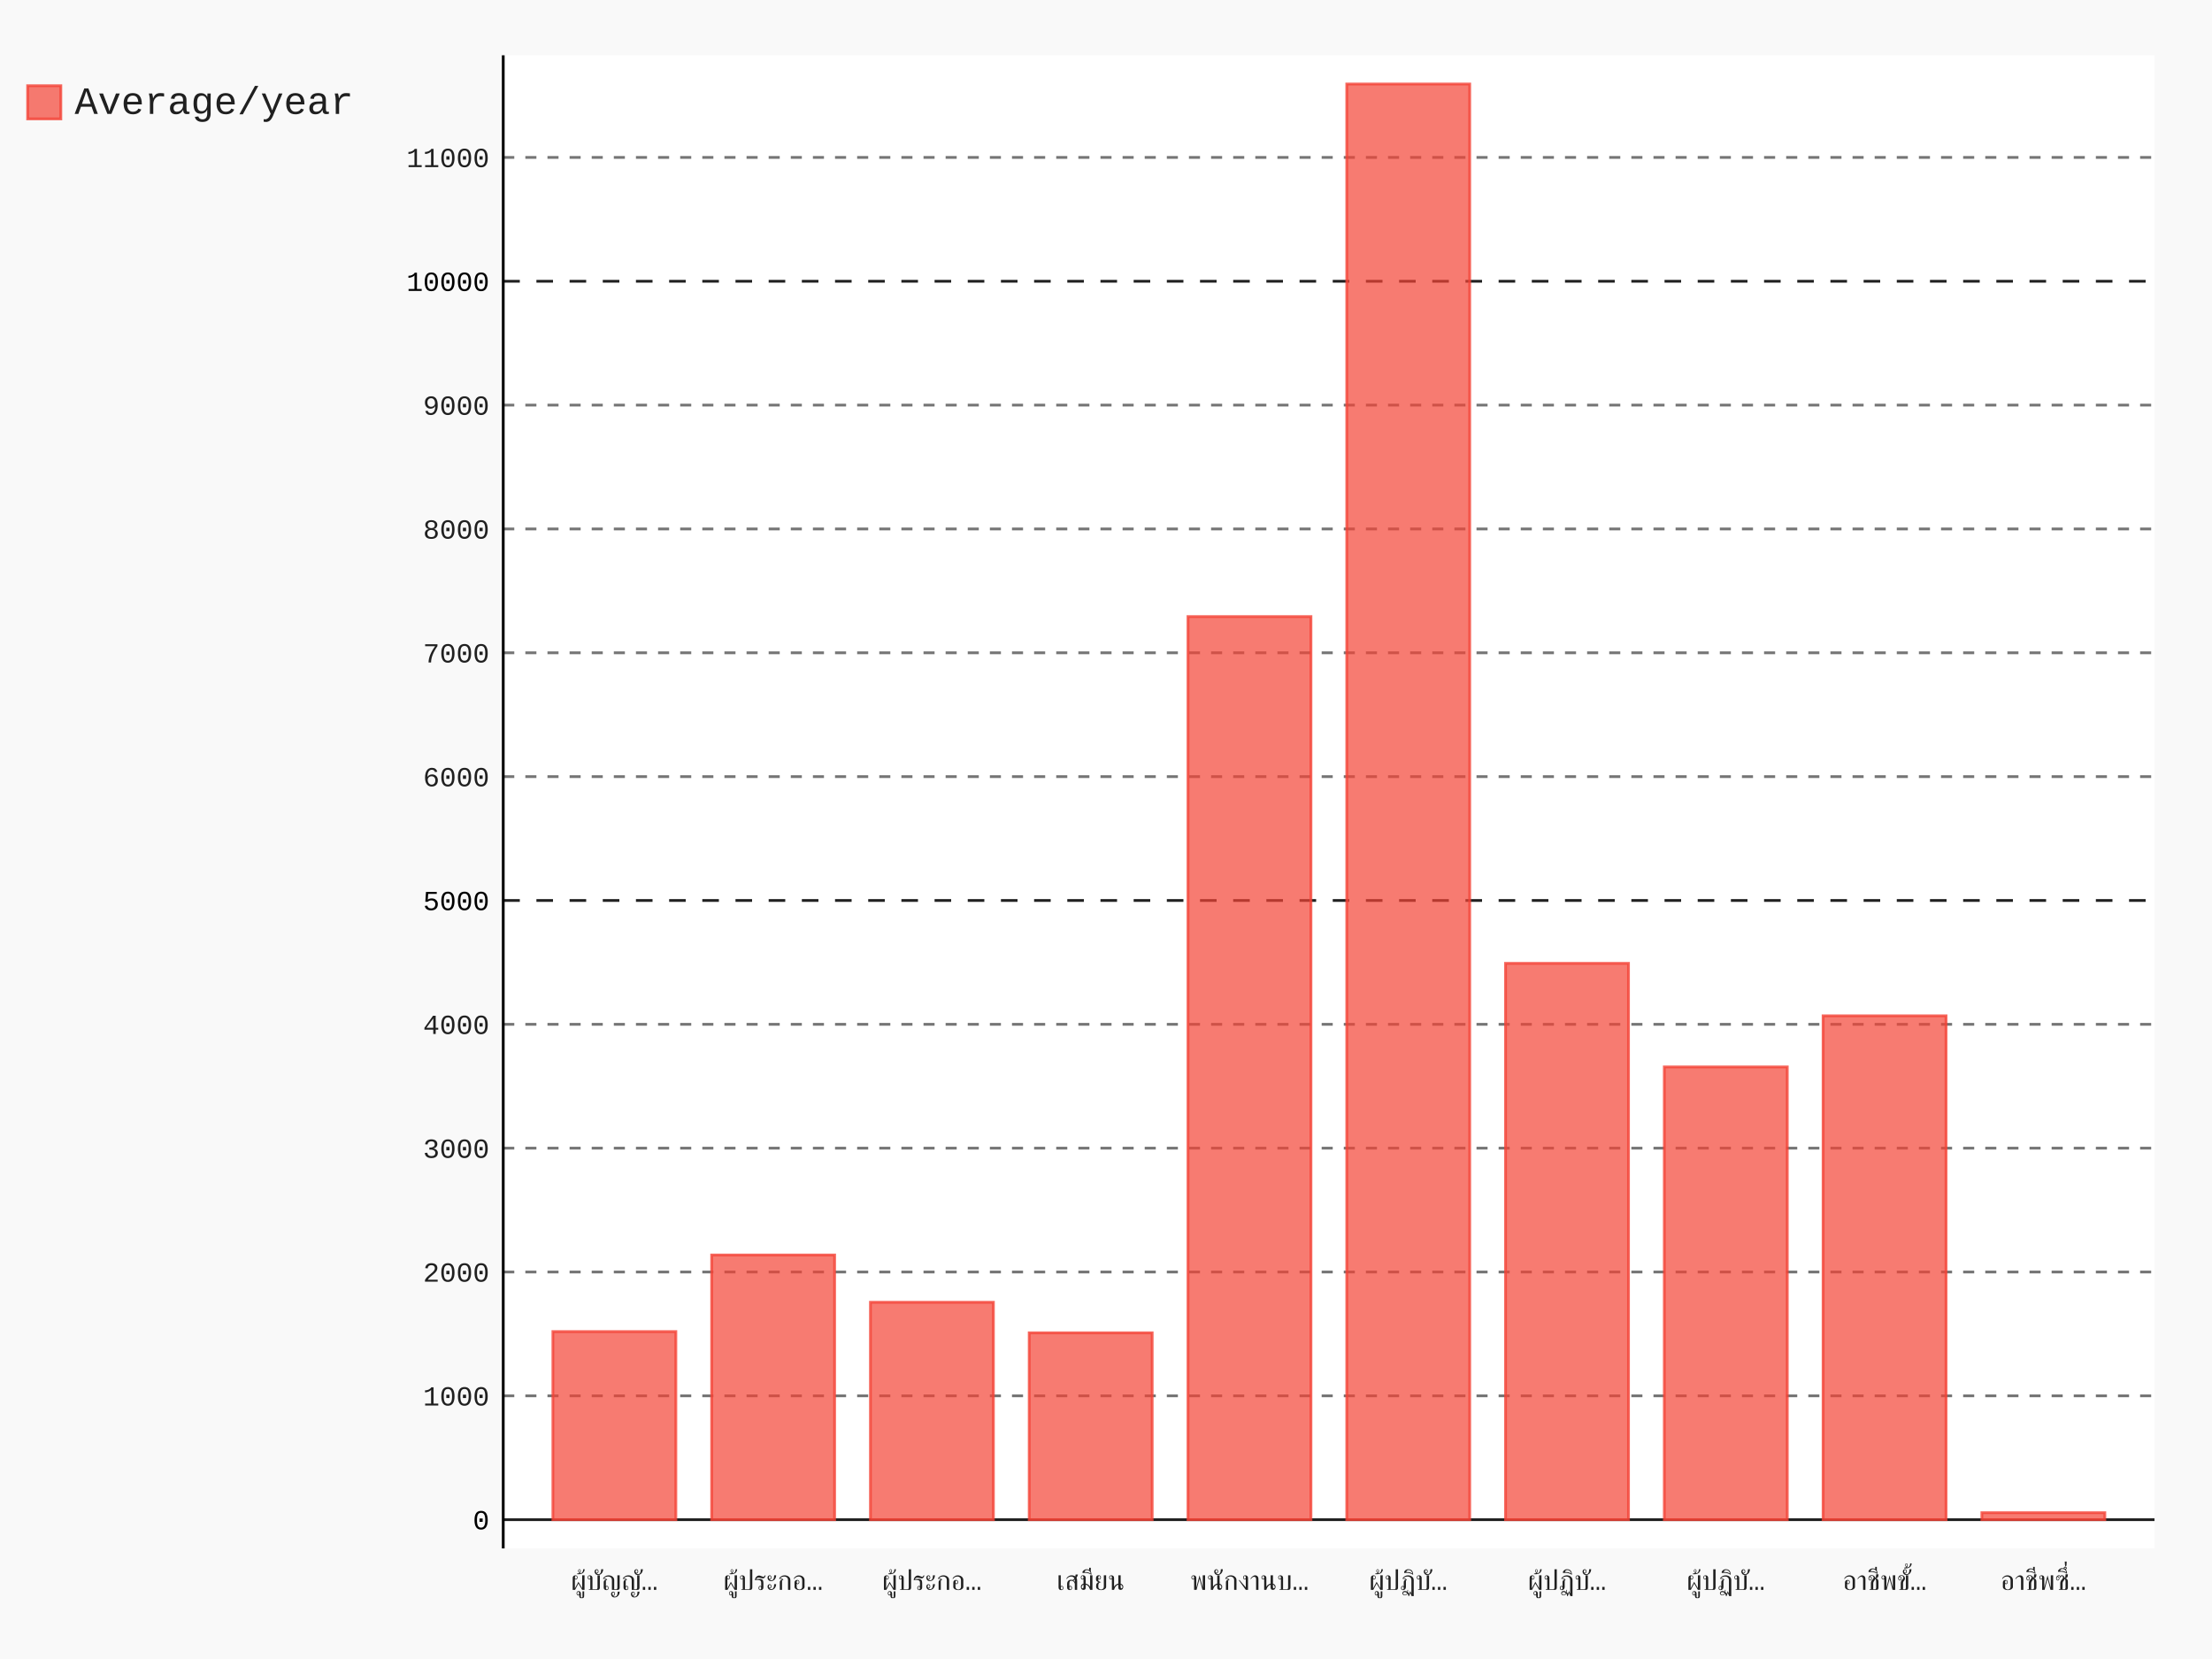
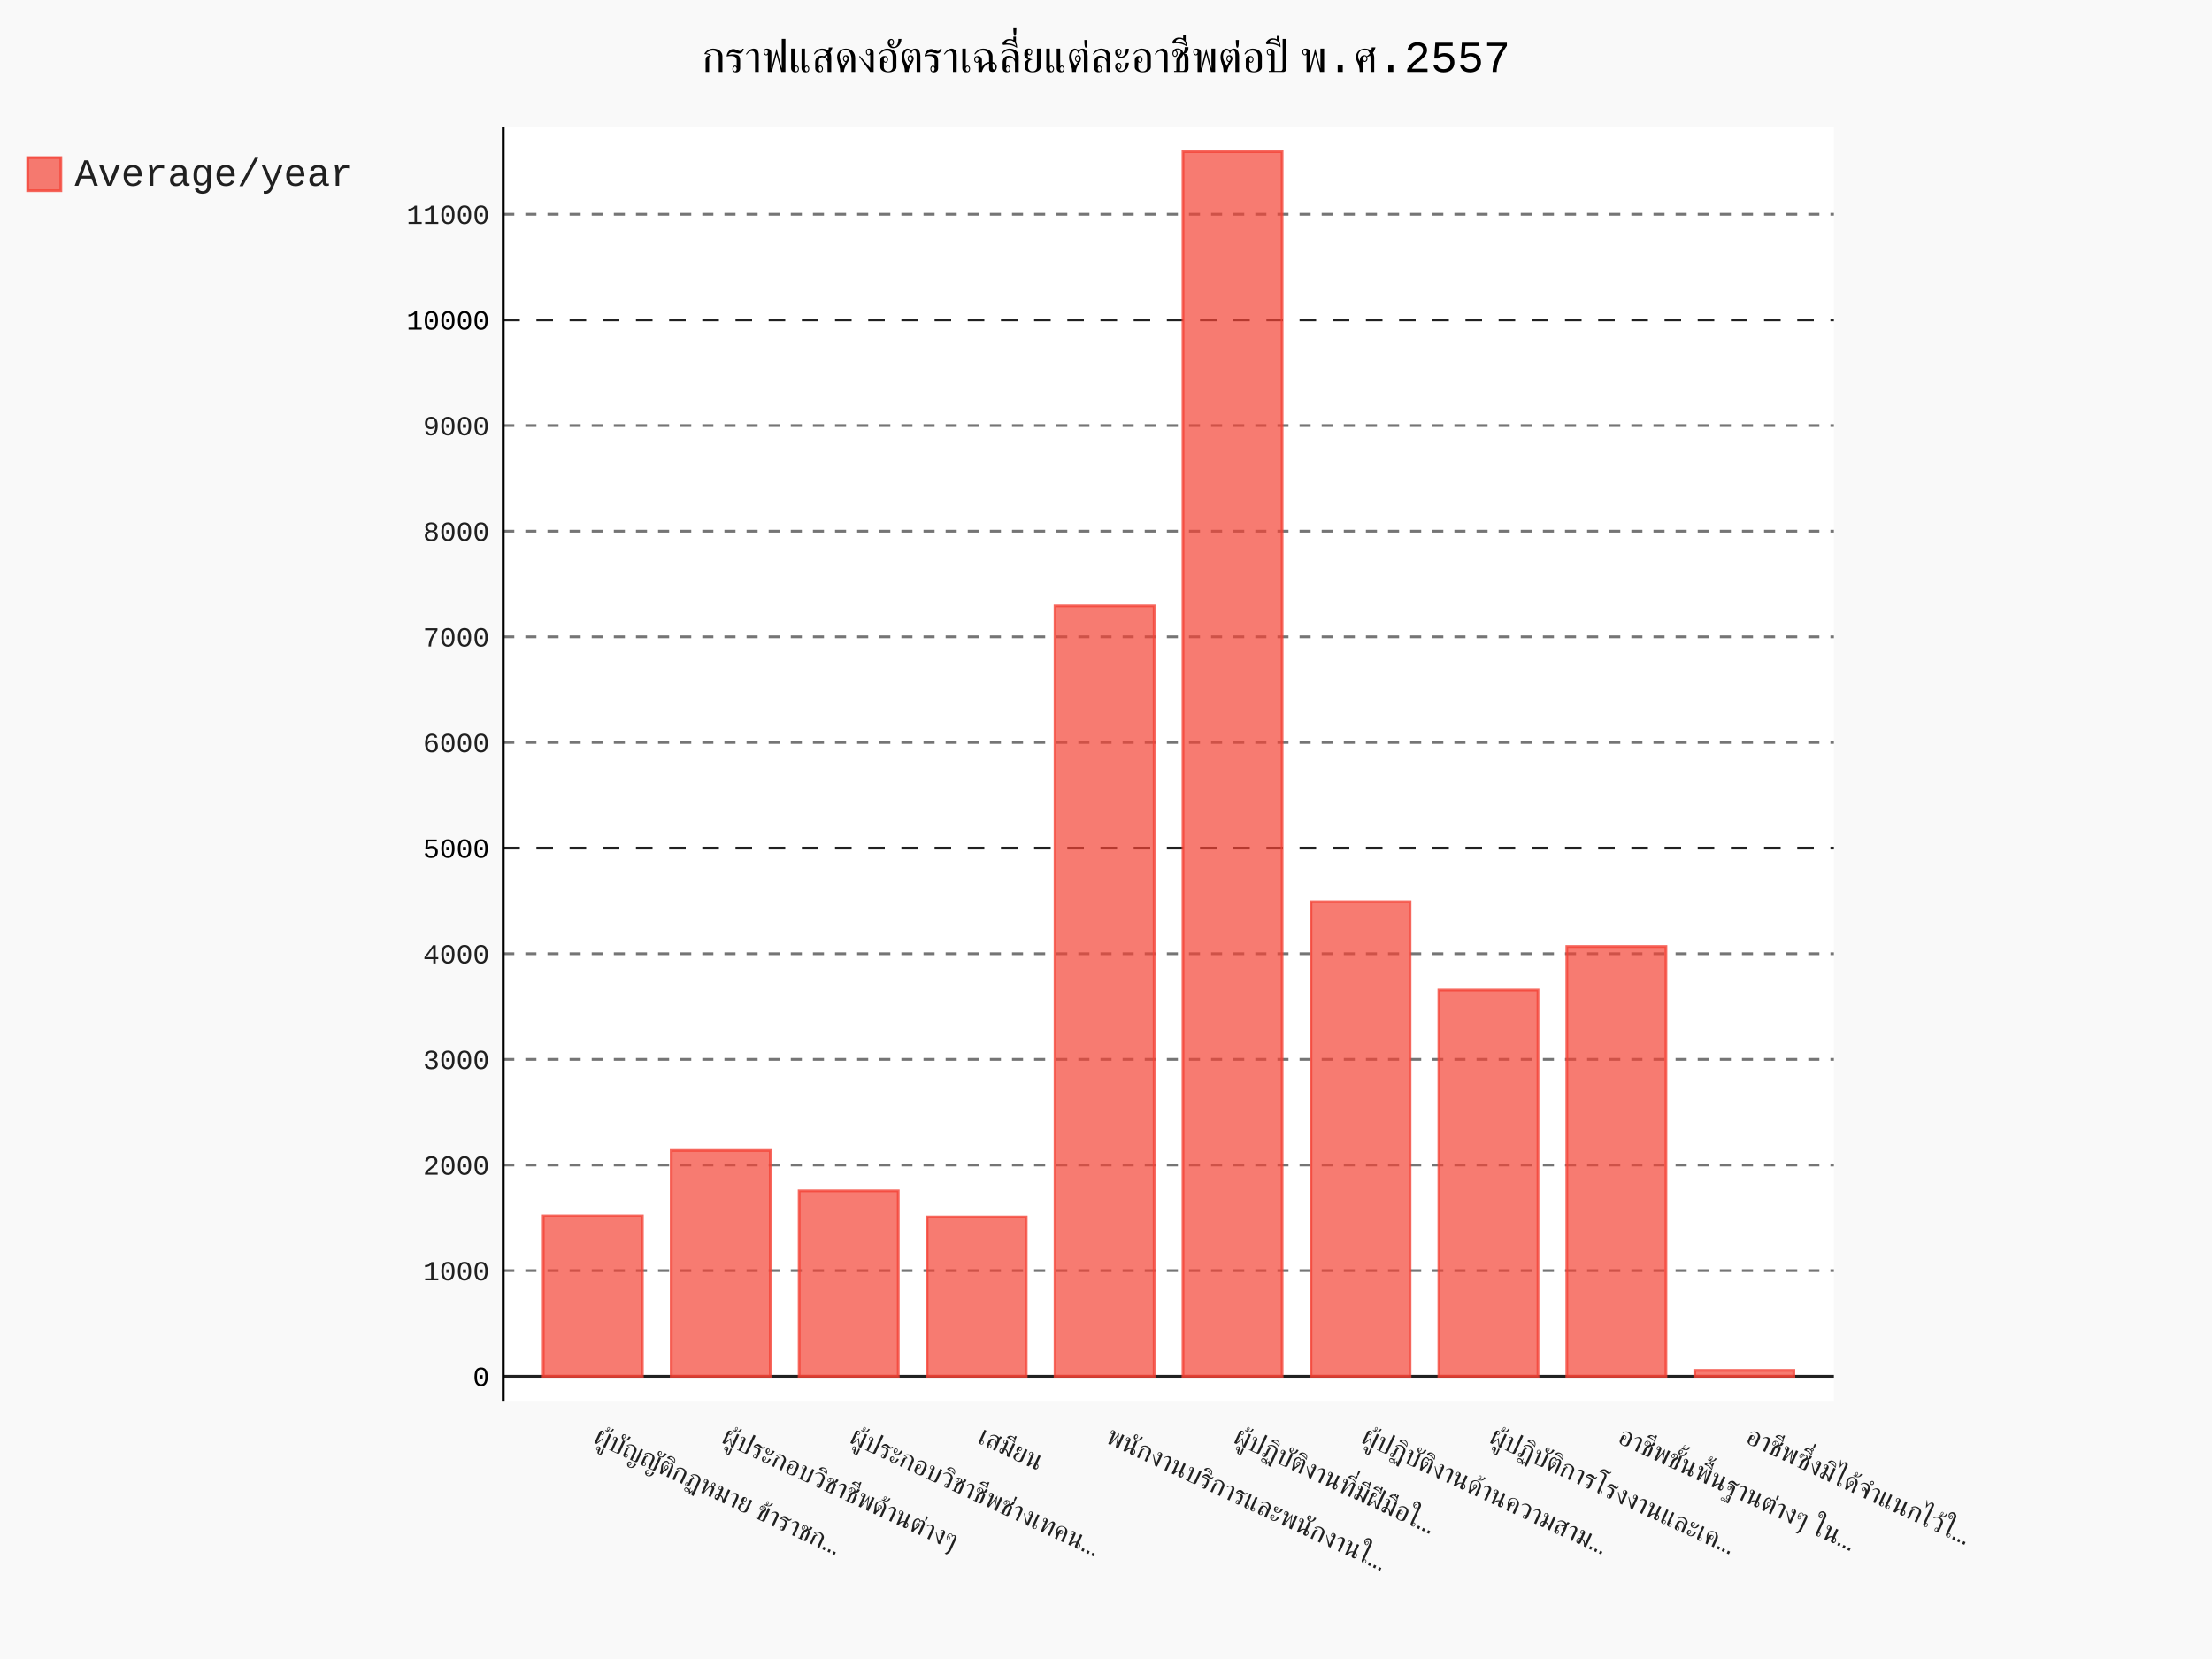
- <svg xmlns="http://www.w3.org/2000/svg" class="pygal-chart" id="chart-be440914-f5a7-44be-9096-db76e1a64856" viewBox="0 0 800 600">
+ <svg xmlns="http://www.w3.org/2000/svg" class="pygal-chart" id="chart-8cbd4fbf-471c-49a5-b527-ef9c6da871ec" viewBox="0 0 800 600">
  <defs>
-     <style type="text/css">#chart-be440914-f5a7-44be-9096-db76e1a64856{-webkit-user-select:none;-webkit-font-smoothing:antialiased;font-family:Consolas,"Liberation Mono",Menlo,Courier,monospace}#chart-be440914-f5a7-44be-9096-db76e1a64856 .title{font-family:Consolas,"Liberation Mono",Menlo,Courier,monospace;font-size:16px}#chart-be440914-f5a7-44be-9096-db76e1a64856 .legends .legend text{font-family:Consolas,"Liberation Mono",Menlo,Courier,monospace;font-size:14px}#chart-be440914-f5a7-44be-9096-db76e1a64856 .axis text{font-family:Consolas,"Liberation Mono",Menlo,Courier,monospace;font-size:10px}#chart-be440914-f5a7-44be-9096-db76e1a64856 .axis text.major{font-family:Consolas,"Liberation Mono",Menlo,Courier,monospace;font-size:10px}#chart-be440914-f5a7-44be-9096-db76e1a64856 .text-overlay text.value{font-family:Consolas,"Liberation Mono",Menlo,Courier,monospace;font-size:16px}#chart-be440914-f5a7-44be-9096-db76e1a64856 .text-overlay text.label{font-family:Consolas,"Liberation Mono",Menlo,Courier,monospace;font-size:10px}#chart-be440914-f5a7-44be-9096-db76e1a64856 .tooltip{font-family:Consolas,"Liberation Mono",Menlo,Courier,monospace;font-size:14px}#chart-be440914-f5a7-44be-9096-db76e1a64856 text.no_data{font-family:Consolas,"Liberation Mono",Menlo,Courier,monospace;font-size:64px}
- #chart-be440914-f5a7-44be-9096-db76e1a64856{background-color:rgba(249,249,249,1)}#chart-be440914-f5a7-44be-9096-db76e1a64856 path,#chart-be440914-f5a7-44be-9096-db76e1a64856 line,#chart-be440914-f5a7-44be-9096-db76e1a64856 rect,#chart-be440914-f5a7-44be-9096-db76e1a64856 circle{-webkit-transition:150ms;-moz-transition:150ms;transition:150ms}#chart-be440914-f5a7-44be-9096-db76e1a64856 .graph &gt; .background{fill:rgba(249,249,249,1)}#chart-be440914-f5a7-44be-9096-db76e1a64856 .plot &gt; .background{fill:rgba(255,255,255,1)}#chart-be440914-f5a7-44be-9096-db76e1a64856 .graph{fill:rgba(0,0,0,.87)}#chart-be440914-f5a7-44be-9096-db76e1a64856 text.no_data{fill:rgba(0,0,0,1)}#chart-be440914-f5a7-44be-9096-db76e1a64856 .title{fill:rgba(0,0,0,1)}#chart-be440914-f5a7-44be-9096-db76e1a64856 .legends .legend text{fill:rgba(0,0,0,.87)}#chart-be440914-f5a7-44be-9096-db76e1a64856 .legends .legend:hover text{fill:rgba(0,0,0,1)}#chart-be440914-f5a7-44be-9096-db76e1a64856 .axis .line{stroke:rgba(0,0,0,1)}#chart-be440914-f5a7-44be-9096-db76e1a64856 .axis .guide.line{stroke:rgba(0,0,0,.54)}#chart-be440914-f5a7-44be-9096-db76e1a64856 .axis .major.line{stroke:rgba(0,0,0,.87)}#chart-be440914-f5a7-44be-9096-db76e1a64856 .axis text.major{fill:rgba(0,0,0,1)}#chart-be440914-f5a7-44be-9096-db76e1a64856 .axis.y .guides:hover .guide.line,#chart-be440914-f5a7-44be-9096-db76e1a64856 .line-graph .axis.x .guides:hover .guide.line,#chart-be440914-f5a7-44be-9096-db76e1a64856 .stackedline-graph .axis.x .guides:hover .guide.line,#chart-be440914-f5a7-44be-9096-db76e1a64856 .xy-graph .axis.x .guides:hover .guide.line{stroke:rgba(0,0,0,1)}#chart-be440914-f5a7-44be-9096-db76e1a64856 .axis .guides:hover text{fill:rgba(0,0,0,1)}#chart-be440914-f5a7-44be-9096-db76e1a64856 .reactive{fill-opacity:.7;stroke-opacity:.8}#chart-be440914-f5a7-44be-9096-db76e1a64856 .ci{stroke:rgba(0,0,0,.87)}#chart-be440914-f5a7-44be-9096-db76e1a64856 .reactive.active,#chart-be440914-f5a7-44be-9096-db76e1a64856 .active .reactive{fill-opacity:.8;stroke-opacity:.9;stroke-width:4}#chart-be440914-f5a7-44be-9096-db76e1a64856 .ci .reactive.active{stroke-width:1.5}#chart-be440914-f5a7-44be-9096-db76e1a64856 .series text{fill:rgba(0,0,0,1)}#chart-be440914-f5a7-44be-9096-db76e1a64856 .tooltip rect{fill:rgba(255,255,255,1);stroke:rgba(0,0,0,1);-webkit-transition:opacity 150ms;-moz-transition:opacity 150ms;transition:opacity 150ms}#chart-be440914-f5a7-44be-9096-db76e1a64856 .tooltip .label{fill:rgba(0,0,0,.87)}#chart-be440914-f5a7-44be-9096-db76e1a64856 .tooltip .label{fill:rgba(0,0,0,.87)}#chart-be440914-f5a7-44be-9096-db76e1a64856 .tooltip .legend{font-size:.8em;fill:rgba(0,0,0,.54)}#chart-be440914-f5a7-44be-9096-db76e1a64856 .tooltip .x_label{font-size:.6em;fill:rgba(0,0,0,1)}#chart-be440914-f5a7-44be-9096-db76e1a64856 .tooltip .xlink{font-size:.5em;text-decoration:underline}#chart-be440914-f5a7-44be-9096-db76e1a64856 .tooltip .value{font-size:1.5em}#chart-be440914-f5a7-44be-9096-db76e1a64856 .bound{font-size:.5em}#chart-be440914-f5a7-44be-9096-db76e1a64856 .max-value{font-size:.75em;fill:rgba(0,0,0,.54)}#chart-be440914-f5a7-44be-9096-db76e1a64856 .map-element{fill:rgba(255,255,255,1);stroke:rgba(0,0,0,.54) !important}#chart-be440914-f5a7-44be-9096-db76e1a64856 .map-element .reactive{fill-opacity:inherit;stroke-opacity:inherit}#chart-be440914-f5a7-44be-9096-db76e1a64856 .color-0,#chart-be440914-f5a7-44be-9096-db76e1a64856 .color-0 a:visited{stroke:#F44336;fill:#F44336}#chart-be440914-f5a7-44be-9096-db76e1a64856 .text-overlay .color-0 text{fill:black}
- #chart-be440914-f5a7-44be-9096-db76e1a64856 text.no_data{text-anchor:middle}#chart-be440914-f5a7-44be-9096-db76e1a64856 .guide.line{fill:none}#chart-be440914-f5a7-44be-9096-db76e1a64856 .centered{text-anchor:middle}#chart-be440914-f5a7-44be-9096-db76e1a64856 .title{text-anchor:middle}#chart-be440914-f5a7-44be-9096-db76e1a64856 .legends .legend text{fill-opacity:1}#chart-be440914-f5a7-44be-9096-db76e1a64856 .axis.x text{text-anchor:middle}#chart-be440914-f5a7-44be-9096-db76e1a64856 .axis.x:not(.web) text[transform]{text-anchor:start}#chart-be440914-f5a7-44be-9096-db76e1a64856 .axis.x:not(.web) text[transform].backwards{text-anchor:end}#chart-be440914-f5a7-44be-9096-db76e1a64856 .axis.y text{text-anchor:end}#chart-be440914-f5a7-44be-9096-db76e1a64856 .axis.y text[transform].backwards{text-anchor:start}#chart-be440914-f5a7-44be-9096-db76e1a64856 .axis.y2 text{text-anchor:start}#chart-be440914-f5a7-44be-9096-db76e1a64856 .axis.y2 text[transform].backwards{text-anchor:end}#chart-be440914-f5a7-44be-9096-db76e1a64856 .axis .guide.line{stroke-dasharray:4,4}#chart-be440914-f5a7-44be-9096-db76e1a64856 .axis .major.guide.line{stroke-dasharray:6,6}#chart-be440914-f5a7-44be-9096-db76e1a64856 .horizontal .axis.y .guide.line,#chart-be440914-f5a7-44be-9096-db76e1a64856 .horizontal .axis.y2 .guide.line,#chart-be440914-f5a7-44be-9096-db76e1a64856 .vertical .axis.x .guide.line{opacity:0}#chart-be440914-f5a7-44be-9096-db76e1a64856 .horizontal .axis.always_show .guide.line,#chart-be440914-f5a7-44be-9096-db76e1a64856 .vertical .axis.always_show .guide.line{opacity:1 !important}#chart-be440914-f5a7-44be-9096-db76e1a64856 .axis.y .guides:hover .guide.line,#chart-be440914-f5a7-44be-9096-db76e1a64856 .axis.y2 .guides:hover .guide.line,#chart-be440914-f5a7-44be-9096-db76e1a64856 .axis.x .guides:hover .guide.line{opacity:1}#chart-be440914-f5a7-44be-9096-db76e1a64856 .axis .guides:hover text{opacity:1}#chart-be440914-f5a7-44be-9096-db76e1a64856 .nofill{fill:none}#chart-be440914-f5a7-44be-9096-db76e1a64856 .subtle-fill{fill-opacity:.2}#chart-be440914-f5a7-44be-9096-db76e1a64856 .dot{stroke-width:1px;fill-opacity:1}#chart-be440914-f5a7-44be-9096-db76e1a64856 .dot.active{stroke-width:5px}#chart-be440914-f5a7-44be-9096-db76e1a64856 .dot.negative{fill:transparent}#chart-be440914-f5a7-44be-9096-db76e1a64856 text,#chart-be440914-f5a7-44be-9096-db76e1a64856 tspan{stroke:none !important}#chart-be440914-f5a7-44be-9096-db76e1a64856 .series text.active{opacity:1}#chart-be440914-f5a7-44be-9096-db76e1a64856 .tooltip rect{fill-opacity:.95;stroke-width:.5}#chart-be440914-f5a7-44be-9096-db76e1a64856 .tooltip text{fill-opacity:1}#chart-be440914-f5a7-44be-9096-db76e1a64856 .showable{visibility:hidden}#chart-be440914-f5a7-44be-9096-db76e1a64856 .showable.shown{visibility:visible}#chart-be440914-f5a7-44be-9096-db76e1a64856 .gauge-background{fill:rgba(229,229,229,1);stroke:none}#chart-be440914-f5a7-44be-9096-db76e1a64856 .bg-lines{stroke:rgba(249,249,249,1);stroke-width:2px}</style>
+     <style type="text/css">#chart-8cbd4fbf-471c-49a5-b527-ef9c6da871ec{-webkit-user-select:none;-webkit-font-smoothing:antialiased;font-family:Consolas,"Liberation Mono",Menlo,Courier,monospace}#chart-8cbd4fbf-471c-49a5-b527-ef9c6da871ec .title{font-family:Consolas,"Liberation Mono",Menlo,Courier,monospace;font-size:16px}#chart-8cbd4fbf-471c-49a5-b527-ef9c6da871ec .legends .legend text{font-family:Consolas,"Liberation Mono",Menlo,Courier,monospace;font-size:14px}#chart-8cbd4fbf-471c-49a5-b527-ef9c6da871ec .axis text{font-family:Consolas,"Liberation Mono",Menlo,Courier,monospace;font-size:10px}#chart-8cbd4fbf-471c-49a5-b527-ef9c6da871ec .axis text.major{font-family:Consolas,"Liberation Mono",Menlo,Courier,monospace;font-size:10px}#chart-8cbd4fbf-471c-49a5-b527-ef9c6da871ec .text-overlay text.value{font-family:Consolas,"Liberation Mono",Menlo,Courier,monospace;font-size:16px}#chart-8cbd4fbf-471c-49a5-b527-ef9c6da871ec .text-overlay text.label{font-family:Consolas,"Liberation Mono",Menlo,Courier,monospace;font-size:10px}#chart-8cbd4fbf-471c-49a5-b527-ef9c6da871ec .tooltip{font-family:Consolas,"Liberation Mono",Menlo,Courier,monospace;font-size:14px}#chart-8cbd4fbf-471c-49a5-b527-ef9c6da871ec text.no_data{font-family:Consolas,"Liberation Mono",Menlo,Courier,monospace;font-size:64px}
+ #chart-8cbd4fbf-471c-49a5-b527-ef9c6da871ec{background-color:rgba(249,249,249,1)}#chart-8cbd4fbf-471c-49a5-b527-ef9c6da871ec path,#chart-8cbd4fbf-471c-49a5-b527-ef9c6da871ec line,#chart-8cbd4fbf-471c-49a5-b527-ef9c6da871ec rect,#chart-8cbd4fbf-471c-49a5-b527-ef9c6da871ec circle{-webkit-transition:150ms;-moz-transition:150ms;transition:150ms}#chart-8cbd4fbf-471c-49a5-b527-ef9c6da871ec .graph &gt; .background{fill:rgba(249,249,249,1)}#chart-8cbd4fbf-471c-49a5-b527-ef9c6da871ec .plot &gt; .background{fill:rgba(255,255,255,1)}#chart-8cbd4fbf-471c-49a5-b527-ef9c6da871ec .graph{fill:rgba(0,0,0,.87)}#chart-8cbd4fbf-471c-49a5-b527-ef9c6da871ec text.no_data{fill:rgba(0,0,0,1)}#chart-8cbd4fbf-471c-49a5-b527-ef9c6da871ec .title{fill:rgba(0,0,0,1)}#chart-8cbd4fbf-471c-49a5-b527-ef9c6da871ec .legends .legend text{fill:rgba(0,0,0,.87)}#chart-8cbd4fbf-471c-49a5-b527-ef9c6da871ec .legends .legend:hover text{fill:rgba(0,0,0,1)}#chart-8cbd4fbf-471c-49a5-b527-ef9c6da871ec .axis .line{stroke:rgba(0,0,0,1)}#chart-8cbd4fbf-471c-49a5-b527-ef9c6da871ec .axis .guide.line{stroke:rgba(0,0,0,.54)}#chart-8cbd4fbf-471c-49a5-b527-ef9c6da871ec .axis .major.line{stroke:rgba(0,0,0,.87)}#chart-8cbd4fbf-471c-49a5-b527-ef9c6da871ec .axis text.major{fill:rgba(0,0,0,1)}#chart-8cbd4fbf-471c-49a5-b527-ef9c6da871ec .axis.y .guides:hover .guide.line,#chart-8cbd4fbf-471c-49a5-b527-ef9c6da871ec .line-graph .axis.x .guides:hover .guide.line,#chart-8cbd4fbf-471c-49a5-b527-ef9c6da871ec .stackedline-graph .axis.x .guides:hover .guide.line,#chart-8cbd4fbf-471c-49a5-b527-ef9c6da871ec .xy-graph .axis.x .guides:hover .guide.line{stroke:rgba(0,0,0,1)}#chart-8cbd4fbf-471c-49a5-b527-ef9c6da871ec .axis .guides:hover text{fill:rgba(0,0,0,1)}#chart-8cbd4fbf-471c-49a5-b527-ef9c6da871ec .reactive{fill-opacity:.7;stroke-opacity:.8}#chart-8cbd4fbf-471c-49a5-b527-ef9c6da871ec .ci{stroke:rgba(0,0,0,.87)}#chart-8cbd4fbf-471c-49a5-b527-ef9c6da871ec .reactive.active,#chart-8cbd4fbf-471c-49a5-b527-ef9c6da871ec .active .reactive{fill-opacity:.8;stroke-opacity:.9;stroke-width:4}#chart-8cbd4fbf-471c-49a5-b527-ef9c6da871ec .ci .reactive.active{stroke-width:1.5}#chart-8cbd4fbf-471c-49a5-b527-ef9c6da871ec .series text{fill:rgba(0,0,0,1)}#chart-8cbd4fbf-471c-49a5-b527-ef9c6da871ec .tooltip rect{fill:rgba(255,255,255,1);stroke:rgba(0,0,0,1);-webkit-transition:opacity 150ms;-moz-transition:opacity 150ms;transition:opacity 150ms}#chart-8cbd4fbf-471c-49a5-b527-ef9c6da871ec .tooltip .label{fill:rgba(0,0,0,.87)}#chart-8cbd4fbf-471c-49a5-b527-ef9c6da871ec .tooltip .label{fill:rgba(0,0,0,.87)}#chart-8cbd4fbf-471c-49a5-b527-ef9c6da871ec .tooltip .legend{font-size:.8em;fill:rgba(0,0,0,.54)}#chart-8cbd4fbf-471c-49a5-b527-ef9c6da871ec .tooltip .x_label{font-size:.6em;fill:rgba(0,0,0,1)}#chart-8cbd4fbf-471c-49a5-b527-ef9c6da871ec .tooltip .xlink{font-size:.5em;text-decoration:underline}#chart-8cbd4fbf-471c-49a5-b527-ef9c6da871ec .tooltip .value{font-size:1.5em}#chart-8cbd4fbf-471c-49a5-b527-ef9c6da871ec .bound{font-size:.5em}#chart-8cbd4fbf-471c-49a5-b527-ef9c6da871ec .max-value{font-size:.75em;fill:rgba(0,0,0,.54)}#chart-8cbd4fbf-471c-49a5-b527-ef9c6da871ec .map-element{fill:rgba(255,255,255,1);stroke:rgba(0,0,0,.54) !important}#chart-8cbd4fbf-471c-49a5-b527-ef9c6da871ec .map-element .reactive{fill-opacity:inherit;stroke-opacity:inherit}#chart-8cbd4fbf-471c-49a5-b527-ef9c6da871ec .color-0,#chart-8cbd4fbf-471c-49a5-b527-ef9c6da871ec .color-0 a:visited{stroke:#F44336;fill:#F44336}#chart-8cbd4fbf-471c-49a5-b527-ef9c6da871ec .text-overlay .color-0 text{fill:black}
+ #chart-8cbd4fbf-471c-49a5-b527-ef9c6da871ec text.no_data{text-anchor:middle}#chart-8cbd4fbf-471c-49a5-b527-ef9c6da871ec .guide.line{fill:none}#chart-8cbd4fbf-471c-49a5-b527-ef9c6da871ec .centered{text-anchor:middle}#chart-8cbd4fbf-471c-49a5-b527-ef9c6da871ec .title{text-anchor:middle}#chart-8cbd4fbf-471c-49a5-b527-ef9c6da871ec .legends .legend text{fill-opacity:1}#chart-8cbd4fbf-471c-49a5-b527-ef9c6da871ec .axis.x text{text-anchor:middle}#chart-8cbd4fbf-471c-49a5-b527-ef9c6da871ec .axis.x:not(.web) text[transform]{text-anchor:start}#chart-8cbd4fbf-471c-49a5-b527-ef9c6da871ec .axis.x:not(.web) text[transform].backwards{text-anchor:end}#chart-8cbd4fbf-471c-49a5-b527-ef9c6da871ec .axis.y text{text-anchor:end}#chart-8cbd4fbf-471c-49a5-b527-ef9c6da871ec .axis.y text[transform].backwards{text-anchor:start}#chart-8cbd4fbf-471c-49a5-b527-ef9c6da871ec .axis.y2 text{text-anchor:start}#chart-8cbd4fbf-471c-49a5-b527-ef9c6da871ec .axis.y2 text[transform].backwards{text-anchor:end}#chart-8cbd4fbf-471c-49a5-b527-ef9c6da871ec .axis .guide.line{stroke-dasharray:4,4}#chart-8cbd4fbf-471c-49a5-b527-ef9c6da871ec .axis .major.guide.line{stroke-dasharray:6,6}#chart-8cbd4fbf-471c-49a5-b527-ef9c6da871ec .horizontal .axis.y .guide.line,#chart-8cbd4fbf-471c-49a5-b527-ef9c6da871ec .horizontal .axis.y2 .guide.line,#chart-8cbd4fbf-471c-49a5-b527-ef9c6da871ec .vertical .axis.x .guide.line{opacity:0}#chart-8cbd4fbf-471c-49a5-b527-ef9c6da871ec .horizontal .axis.always_show .guide.line,#chart-8cbd4fbf-471c-49a5-b527-ef9c6da871ec .vertical .axis.always_show .guide.line{opacity:1 !important}#chart-8cbd4fbf-471c-49a5-b527-ef9c6da871ec .axis.y .guides:hover .guide.line,#chart-8cbd4fbf-471c-49a5-b527-ef9c6da871ec .axis.y2 .guides:hover .guide.line,#chart-8cbd4fbf-471c-49a5-b527-ef9c6da871ec .axis.x .guides:hover .guide.line{opacity:1}#chart-8cbd4fbf-471c-49a5-b527-ef9c6da871ec .axis .guides:hover text{opacity:1}#chart-8cbd4fbf-471c-49a5-b527-ef9c6da871ec .nofill{fill:none}#chart-8cbd4fbf-471c-49a5-b527-ef9c6da871ec .subtle-fill{fill-opacity:.2}#chart-8cbd4fbf-471c-49a5-b527-ef9c6da871ec .dot{stroke-width:1px;fill-opacity:1}#chart-8cbd4fbf-471c-49a5-b527-ef9c6da871ec .dot.active{stroke-width:5px}#chart-8cbd4fbf-471c-49a5-b527-ef9c6da871ec .dot.negative{fill:transparent}#chart-8cbd4fbf-471c-49a5-b527-ef9c6da871ec text,#chart-8cbd4fbf-471c-49a5-b527-ef9c6da871ec tspan{stroke:none !important}#chart-8cbd4fbf-471c-49a5-b527-ef9c6da871ec .series text.active{opacity:1}#chart-8cbd4fbf-471c-49a5-b527-ef9c6da871ec .tooltip rect{fill-opacity:.95;stroke-width:.5}#chart-8cbd4fbf-471c-49a5-b527-ef9c6da871ec .tooltip text{fill-opacity:1}#chart-8cbd4fbf-471c-49a5-b527-ef9c6da871ec .showable{visibility:hidden}#chart-8cbd4fbf-471c-49a5-b527-ef9c6da871ec .showable.shown{visibility:visible}#chart-8cbd4fbf-471c-49a5-b527-ef9c6da871ec .gauge-background{fill:rgba(229,229,229,1);stroke:none}#chart-8cbd4fbf-471c-49a5-b527-ef9c6da871ec .bg-lines{stroke:rgba(249,249,249,1);stroke-width:2px}</style>
  </defs>
  <g class="graph bar-graph vertical">
    <rect class="background" height="600" width="800" x="0" y="0" />
-     <g class="plot" transform="translate(182, 20)">
-       <rect class="background" height="540" width="597.2" x="0" y="0" />
+     <g class="plot" transform="translate(182, 46)">
+       <rect class="background" height="460.607" width="481.254" x="0" y="0" />
      <g class="axis y">
        <g class="guides">
-           <path class="axis major line" d="M0 529.615 h597.2" />
-           <text class="major" x="-5" y="533.115">0</text>
+           <path class="axis major line" d="M0 451.749 h481.254" />
+           <text class="major" x="-5" y="455.249">0</text>
        </g>
        <g class="guides">
-           <path class="guide line" d="M0 484.826 h597.2" />
-           <text class="" x="-5" y="488.326">1000</text>
+           <path class="guide line" d="M0 413.545 h481.254" />
+           <text class="" x="-5" y="417.045">1000</text>
        </g>
        <g class="guides">
-           <path class="guide line" d="M0 440.037 h597.2" />
-           <text class="" x="-5" y="443.537">2000</text>
+           <path class="guide line" d="M0 375.341 h481.254" />
+           <text class="" x="-5" y="378.841">2000</text>
        </g>
        <g class="guides">
-           <path class="guide line" d="M0 395.248 h597.2" />
-           <text class="" x="-5" y="398.748">3000</text>
+           <path class="guide line" d="M0 337.137 h481.254" />
+           <text class="" x="-5" y="340.637">3000</text>
        </g>
        <g class="guides">
-           <path class="guide line" d="M0 350.458 h597.2" />
-           <text class="" x="-5" y="353.958">4000</text>
+           <path class="guide line" d="M0 298.933 h481.254" />
+           <text class="" x="-5" y="302.433">4000</text>
        </g>
        <g class="guides">
-           <path class="major guide line" d="M0 305.669 h597.2" />
-           <text class="major" x="-5" y="309.169">5000</text>
+           <path class="major guide line" d="M0 260.729 h481.254" />
+           <text class="major" x="-5" y="264.229">5000</text>
        </g>
        <g class="guides">
-           <path class="guide line" d="M0 260.88 h597.2" />
-           <text class="" x="-5" y="264.38">6000</text>
+           <path class="guide line" d="M0 222.524 h481.254" />
+           <text class="" x="-5" y="226.025">6000</text>
        </g>
        <g class="guides">
-           <path class="guide line" d="M0 216.091 h597.2" />
-           <text class="" x="-5" y="219.591">7000</text>
+           <path class="guide line" d="M0 184.32 h481.254" />
+           <text class="" x="-5" y="187.82">7000</text>
        </g>
        <g class="guides">
-           <path class="guide line" d="M0 171.302 h597.2" />
-           <text class="" x="-5" y="174.802">8000</text>
+           <path class="guide line" d="M0 146.116 h481.254" />
+           <text class="" x="-5" y="149.616">8000</text>
        </g>
        <g class="guides">
-           <path class="guide line" d="M0 126.512 h597.2" />
-           <text class="" x="-5" y="130.012">9000</text>
+           <path class="guide line" d="M0 107.912 h481.254" />
+           <text class="" x="-5" y="111.412">9000</text>
        </g>
        <g class="guides">
-           <path class="major guide line" d="M0 81.723 h597.2" />
-           <text class="major" x="-5" y="85.223">10000</text>
+           <path class="major guide line" d="M0 69.708 h481.254" />
+           <text class="major" x="-5" y="73.208">10000</text>
        </g>
        <g class="guides">
-           <path class="guide line" d="M0 36.934 h597.2" />
-           <text class="" x="-5" y="40.434">11000</text>
+           <path class="guide line" d="M0 31.504 h481.254" />
+           <text class="" x="-5" y="35.004">11000</text>
        </g>
      </g>
      <g class="axis x">
-         <path class="line" d="M0 0 v540" />
+         <path class="line" d="M0 0 v460.607" />
        <g class="guides">
-           <path class="guide line" d="M40.196 0 v540" />
-           <text class="" x="40.196" y="555.0">ผู้บัญญั…</text>
+           <path class="guide line" d="M32.392 0 v460.607" />
+           <text class="" transform="rotate(25 32.39209 475.6073)" x="32.392" y="475.607">ผู้บัญญัติกฏหมาย ข้าราชก…</text>
        </g>
        <g class="guides">
-           <path class="guide line" d="M97.619 0 v540" />
-           <text class="" x="97.619" y="555.0">ผู้ประกอ…</text>
+           <path class="guide line" d="M78.666 0 v460.607" />
+           <text class="" transform="rotate(25 78.66649 475.6073)" x="78.666" y="475.607">ผู้ประกอบวิชาชีพด้านต่างๆ</text>
        </g>
        <g class="guides">
-           <path class="guide line" d="M155.042 0 v540" />
-           <text class="" x="155.042" y="555.0">ผู้ประกอ…</text>
+           <path class="guide line" d="M124.941 0 v460.607" />
+           <text class="" transform="rotate(25 124.9409 475.6073)" x="124.941" y="475.607">ผู้ประกอบวิชาชีพช่างเทคน…</text>
        </g>
        <g class="guides">
-           <path class="guide line" d="M212.465 0 v540" />
-           <text class="" x="212.465" y="555.0">เสมียน</text>
+           <path class="guide line" d="M171.215 0 v460.607" />
+           <text class="" transform="rotate(25 171.2153 475.6073)" x="171.215" y="475.607">เสมียน</text>
        </g>
        <g class="guides">
-           <path class="guide line" d="M269.888 0 v540" />
-           <text class="" x="269.888" y="555.0">พนักงานบ…</text>
+           <path class="guide line" d="M217.49 0 v460.607" />
+           <text class="" transform="rotate(25 217.4897 475.6073)" x="217.49" y="475.607">พนักงานบริการและพนักงานใ…</text>
        </g>
        <g class="guides">
-           <path class="guide line" d="M327.312 0 v540" />
-           <text class="" x="327.312" y="555.0">ผู้ปฏิบั…</text>
+           <path class="guide line" d="M263.764 0 v460.607" />
+           <text class="" transform="rotate(25 263.7641 475.6073)" x="263.764" y="475.607">ผู้ปฏิบัติงานที่มีฝีมือใ…</text>
        </g>
        <g class="guides">
-           <path class="guide line" d="M384.735 0 v540" />
-           <text class="" x="384.735" y="555.0">ผู้ปฏิบั…</text>
+           <path class="guide line" d="M310.039 0 v460.607" />
+           <text class="" transform="rotate(25 310.0385 475.6073)" x="310.039" y="475.607">ผู้ปฏิบัติงานด้านความสาม…</text>
        </g>
        <g class="guides">
-           <path class="guide line" d="M442.158 0 v540" />
-           <text class="" x="442.158" y="555.0">ผู้ปฏิบั…</text>
+           <path class="guide line" d="M356.313 0 v460.607" />
+           <text class="" transform="rotate(25 356.3129 475.6073)" x="356.313" y="475.607">ผู้ปฏิบัติการโรงงานและเค…</text>
        </g>
        <g class="guides">
-           <path class="guide line" d="M499.581 0 v540" />
-           <text class="" x="499.581" y="555.0">อาชีพขั้…</text>
+           <path class="guide line" d="M402.587 0 v460.607" />
+           <text class="" transform="rotate(25 402.5873 475.6073)" x="402.587" y="475.607">อาชีพขั้นพื้นฐานต่างๆ ใน…</text>
        </g>
        <g class="guides">
-           <path class="guide line" d="M557.004 0 v540" />
-           <text class="" x="557.004" y="555.0">อาชีพซึ่…</text>
+           <path class="guide line" d="M448.862 0 v460.607" />
+           <text class="" transform="rotate(25 448.8617 475.6073)" x="448.862" y="475.607">อาชีพซึ่งมิได้จําแนกไว้ใ…</text>
        </g>
      </g>
      <g class="series serie-0 color-0">
        <g class="bars">
          <g class="bar">
-             <rect class="rect reactive tooltip-trigger" height="68.031" rx="0" ry="0" width="44.468" x="17.962" y="461.584" />
+             <rect class="rect reactive tooltip-trigger" height="58.029" rx="0" ry="0" width="35.835" x="14.475" y="393.72" />
          </g>
          <g class="bar">
-             <rect class="rect reactive tooltip-trigger" height="95.73" rx="0" ry="0" width="44.468" x="75.385" y="433.885" />
+             <rect class="rect reactive tooltip-trigger" height="81.656" rx="0" ry="0" width="35.835" x="60.749" y="370.094" />
          </g>
          <g class="bar">
-             <rect class="rect reactive tooltip-trigger" height="78.634" rx="0" ry="0" width="44.468" x="132.808" y="450.982" />
+             <rect class="rect reactive tooltip-trigger" height="67.073" rx="0" ry="0" width="35.835" x="107.023" y="384.677" />
          </g>
          <g class="bar">
-             <rect class="rect reactive tooltip-trigger" height="67.588" rx="0" ry="0" width="44.468" x="190.231" y="462.027" />
+             <rect class="rect reactive tooltip-trigger" height="57.651" rx="0" ry="0" width="35.835" x="153.298" y="394.098" />
          </g>
          <g class="bar">
-             <rect class="rect reactive tooltip-trigger" height="326.621" rx="0" ry="0" width="44.468" x="247.654" y="202.995" />
+             <rect class="rect reactive tooltip-trigger" height="278.6" rx="0" ry="0" width="35.835" x="199.572" y="173.15" />
          </g>
          <g class="bar">
-             <rect class="rect reactive tooltip-trigger" height="519.231" rx="0" ry="0" width="44.468" x="305.077" y="10.385" />
+             <rect class="rect reactive tooltip-trigger" height="442.892" rx="0" ry="0" width="35.835" x="245.847" y="8.858" />
          </g>
          <g class="bar">
-             <rect class="rect reactive tooltip-trigger" height="201.21" rx="0" ry="0" width="44.468" x="362.5" y="328.406" />
+             <rect class="rect reactive tooltip-trigger" height="171.627" rx="0" ry="0" width="35.835" x="292.121" y="280.122" />
          </g>
          <g class="bar">
-             <rect class="rect reactive tooltip-trigger" height="163.75" rx="0" ry="0" width="44.468" x="419.923" y="365.866" />
+             <rect class="rect reactive tooltip-trigger" height="139.675" rx="0" ry="0" width="35.835" x="338.395" y="312.075" />
          </g>
          <g class="bar">
-             <rect class="rect reactive tooltip-trigger" height="182.235" rx="0" ry="0" width="44.468" x="477.347" y="347.381" />
+             <rect class="rect reactive tooltip-trigger" height="155.442" rx="0" ry="0" width="35.835" x="384.67" y="296.307" />
          </g>
          <g class="bar">
-             <rect class="rect reactive tooltip-trigger" height="2.524" rx="0" ry="0" width="44.468" x="534.77" y="527.091" />
+             <rect class="rect reactive tooltip-trigger" height="2.153" rx="0" ry="0" width="35.835" x="430.944" y="449.596" />
          </g>
        </g>
      </g>
    </g>
-     <g class="titles" />
-     <g class="plot overlay" transform="translate(182, 20)">
+     <g class="titles">
+       <text class="title plot_title" x="400.0" y="26">กราฟแสดงอัตราเฉลี่ยแต่ละอาชีพต่อปี พ.ศ.2557</text>
+     </g>
+     <g class="plot overlay" transform="translate(182, 46)">
      <g class="series serie-0 color-0" />
    </g>
-     <g class="plot text-overlay" transform="translate(182, 20)">
+     <g class="plot text-overlay" transform="translate(182, 46)">
      <g class="series serie-0 color-0" />
    </g>
-     <g class="plot tooltip-overlay" transform="translate(182, 20)">
+     <g class="plot tooltip-overlay" transform="translate(182, 46)">
      <g class="tooltip" style="opacity: 0" transform="translate(0 0)">
        <rect class="tooltip-box" height="0" rx="0" ry="0" width="0" />
        <g class="text" />
      </g>
    </g>
-     <g class="legends" transform="translate(10, 30)">
+     <g class="legends" transform="translate(10, 56)">
      <g class="legend reactive activate-serie" id="activate-serie-0">
        <rect class="color-0 reactive" height="12" width="12" x="0.0" y="1.0" />
        <text x="17.0" y="11.2">Average/year</text>
      </g>
    </g>
-     <g class="legends" transform="translate(790, 30)" />
+     <g class="legends" transform="translate(674, 56)" />
  </g>
</svg>
